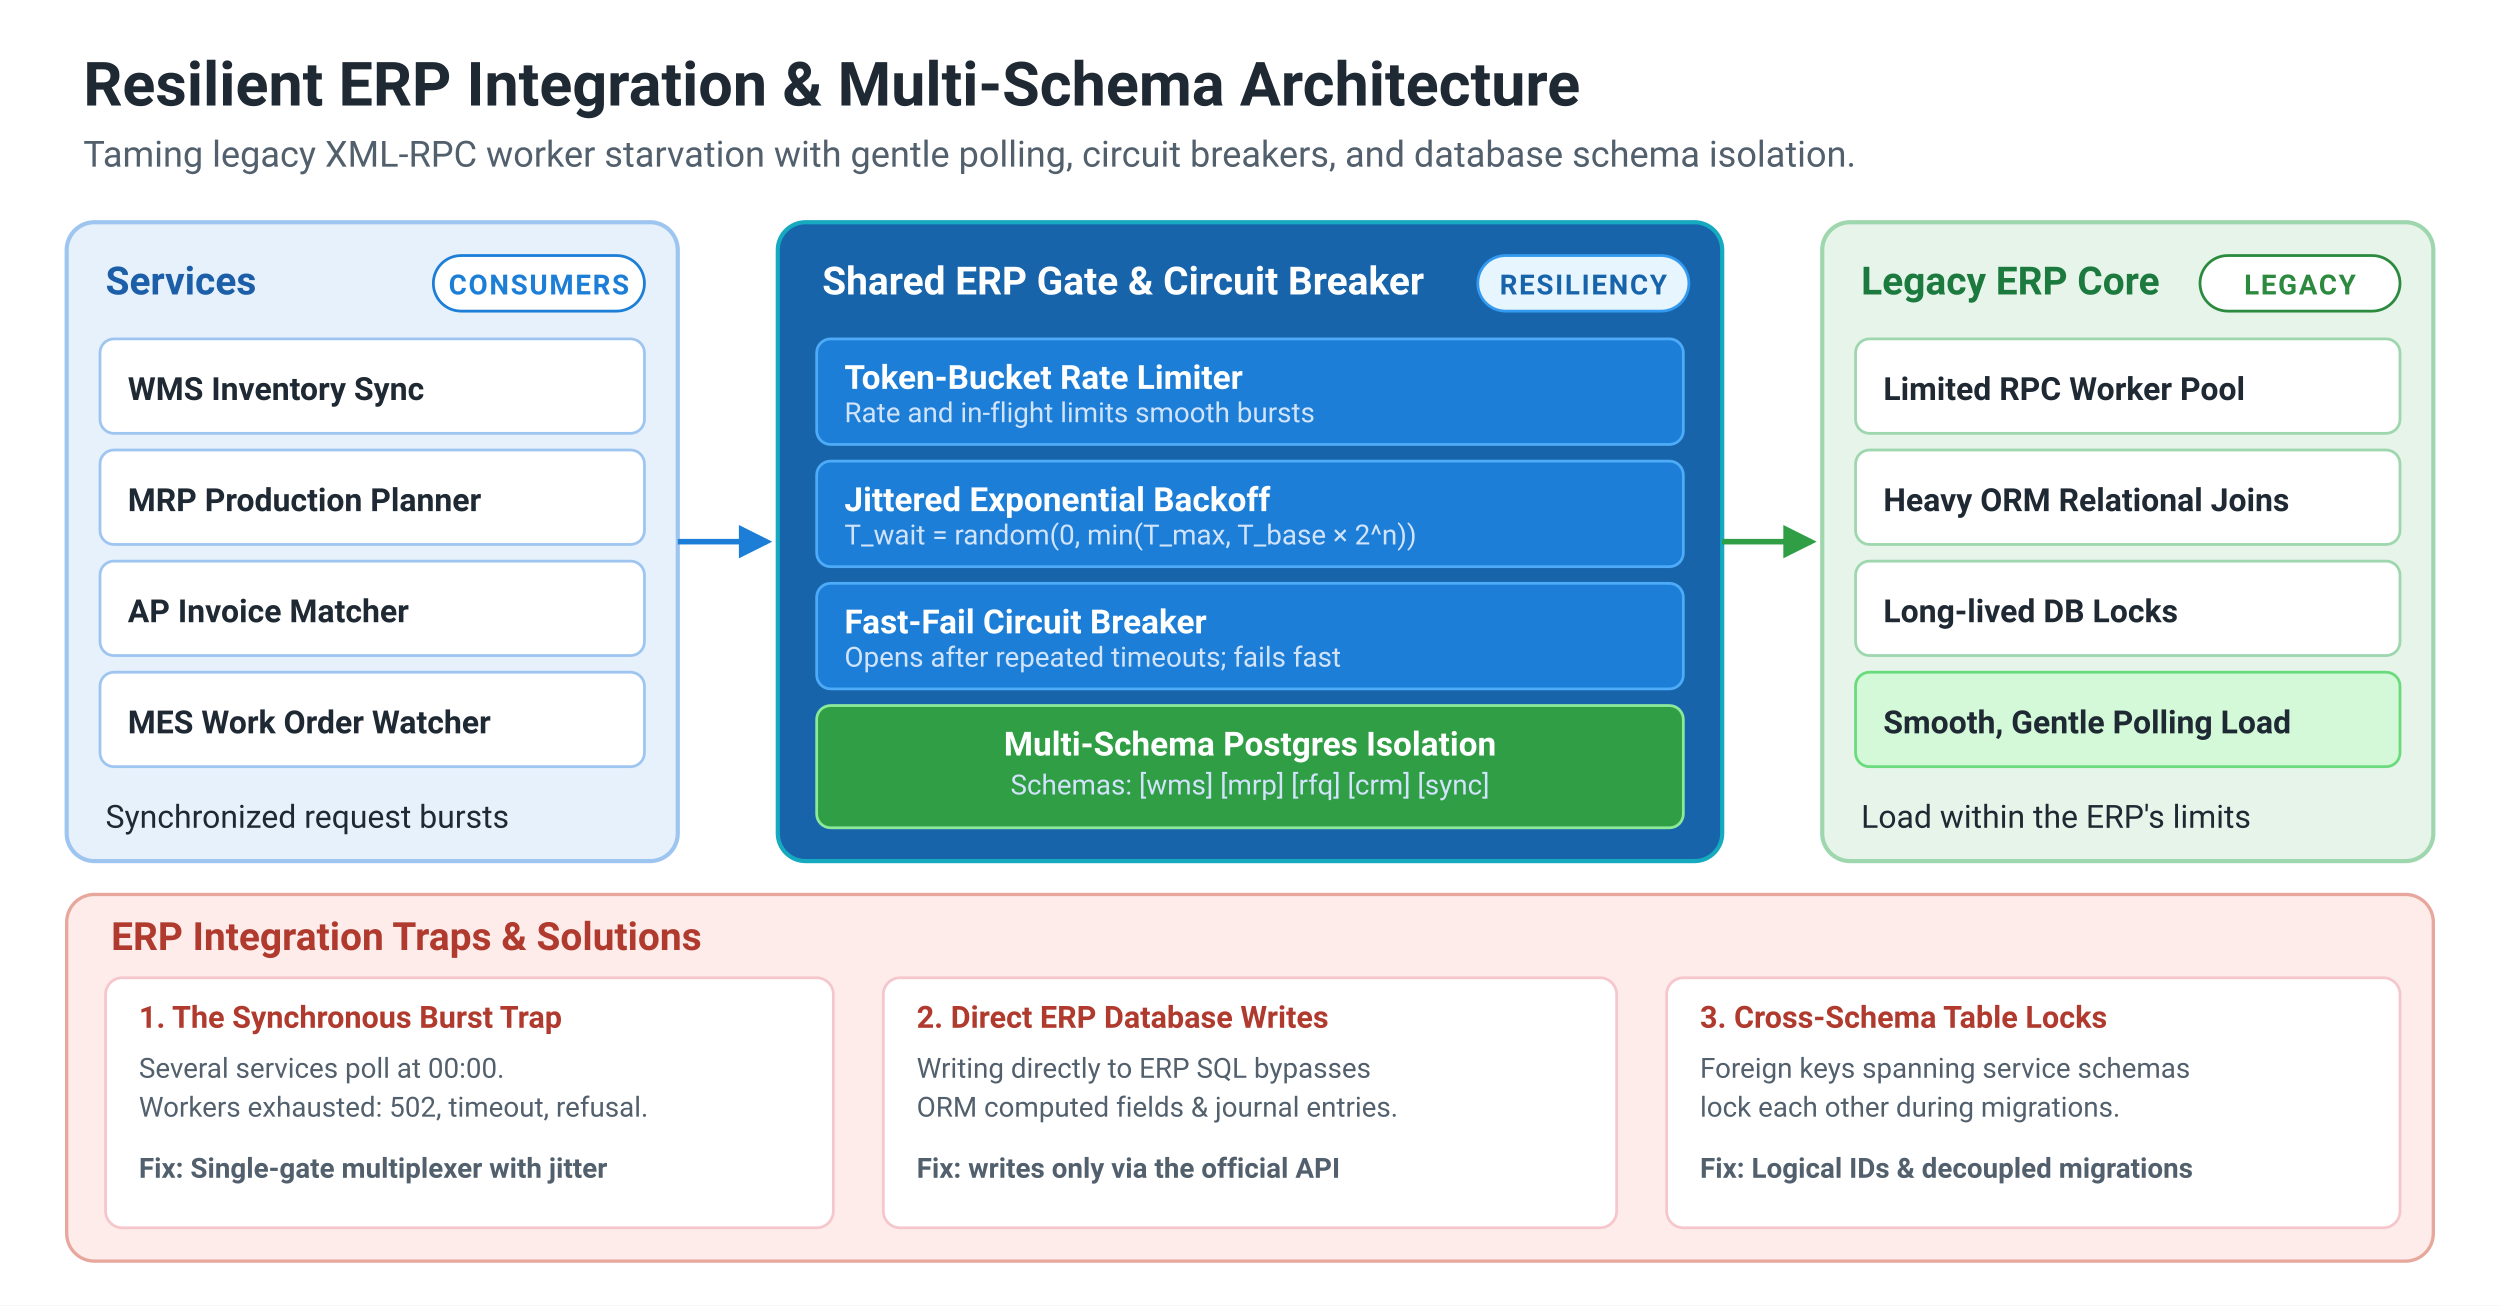
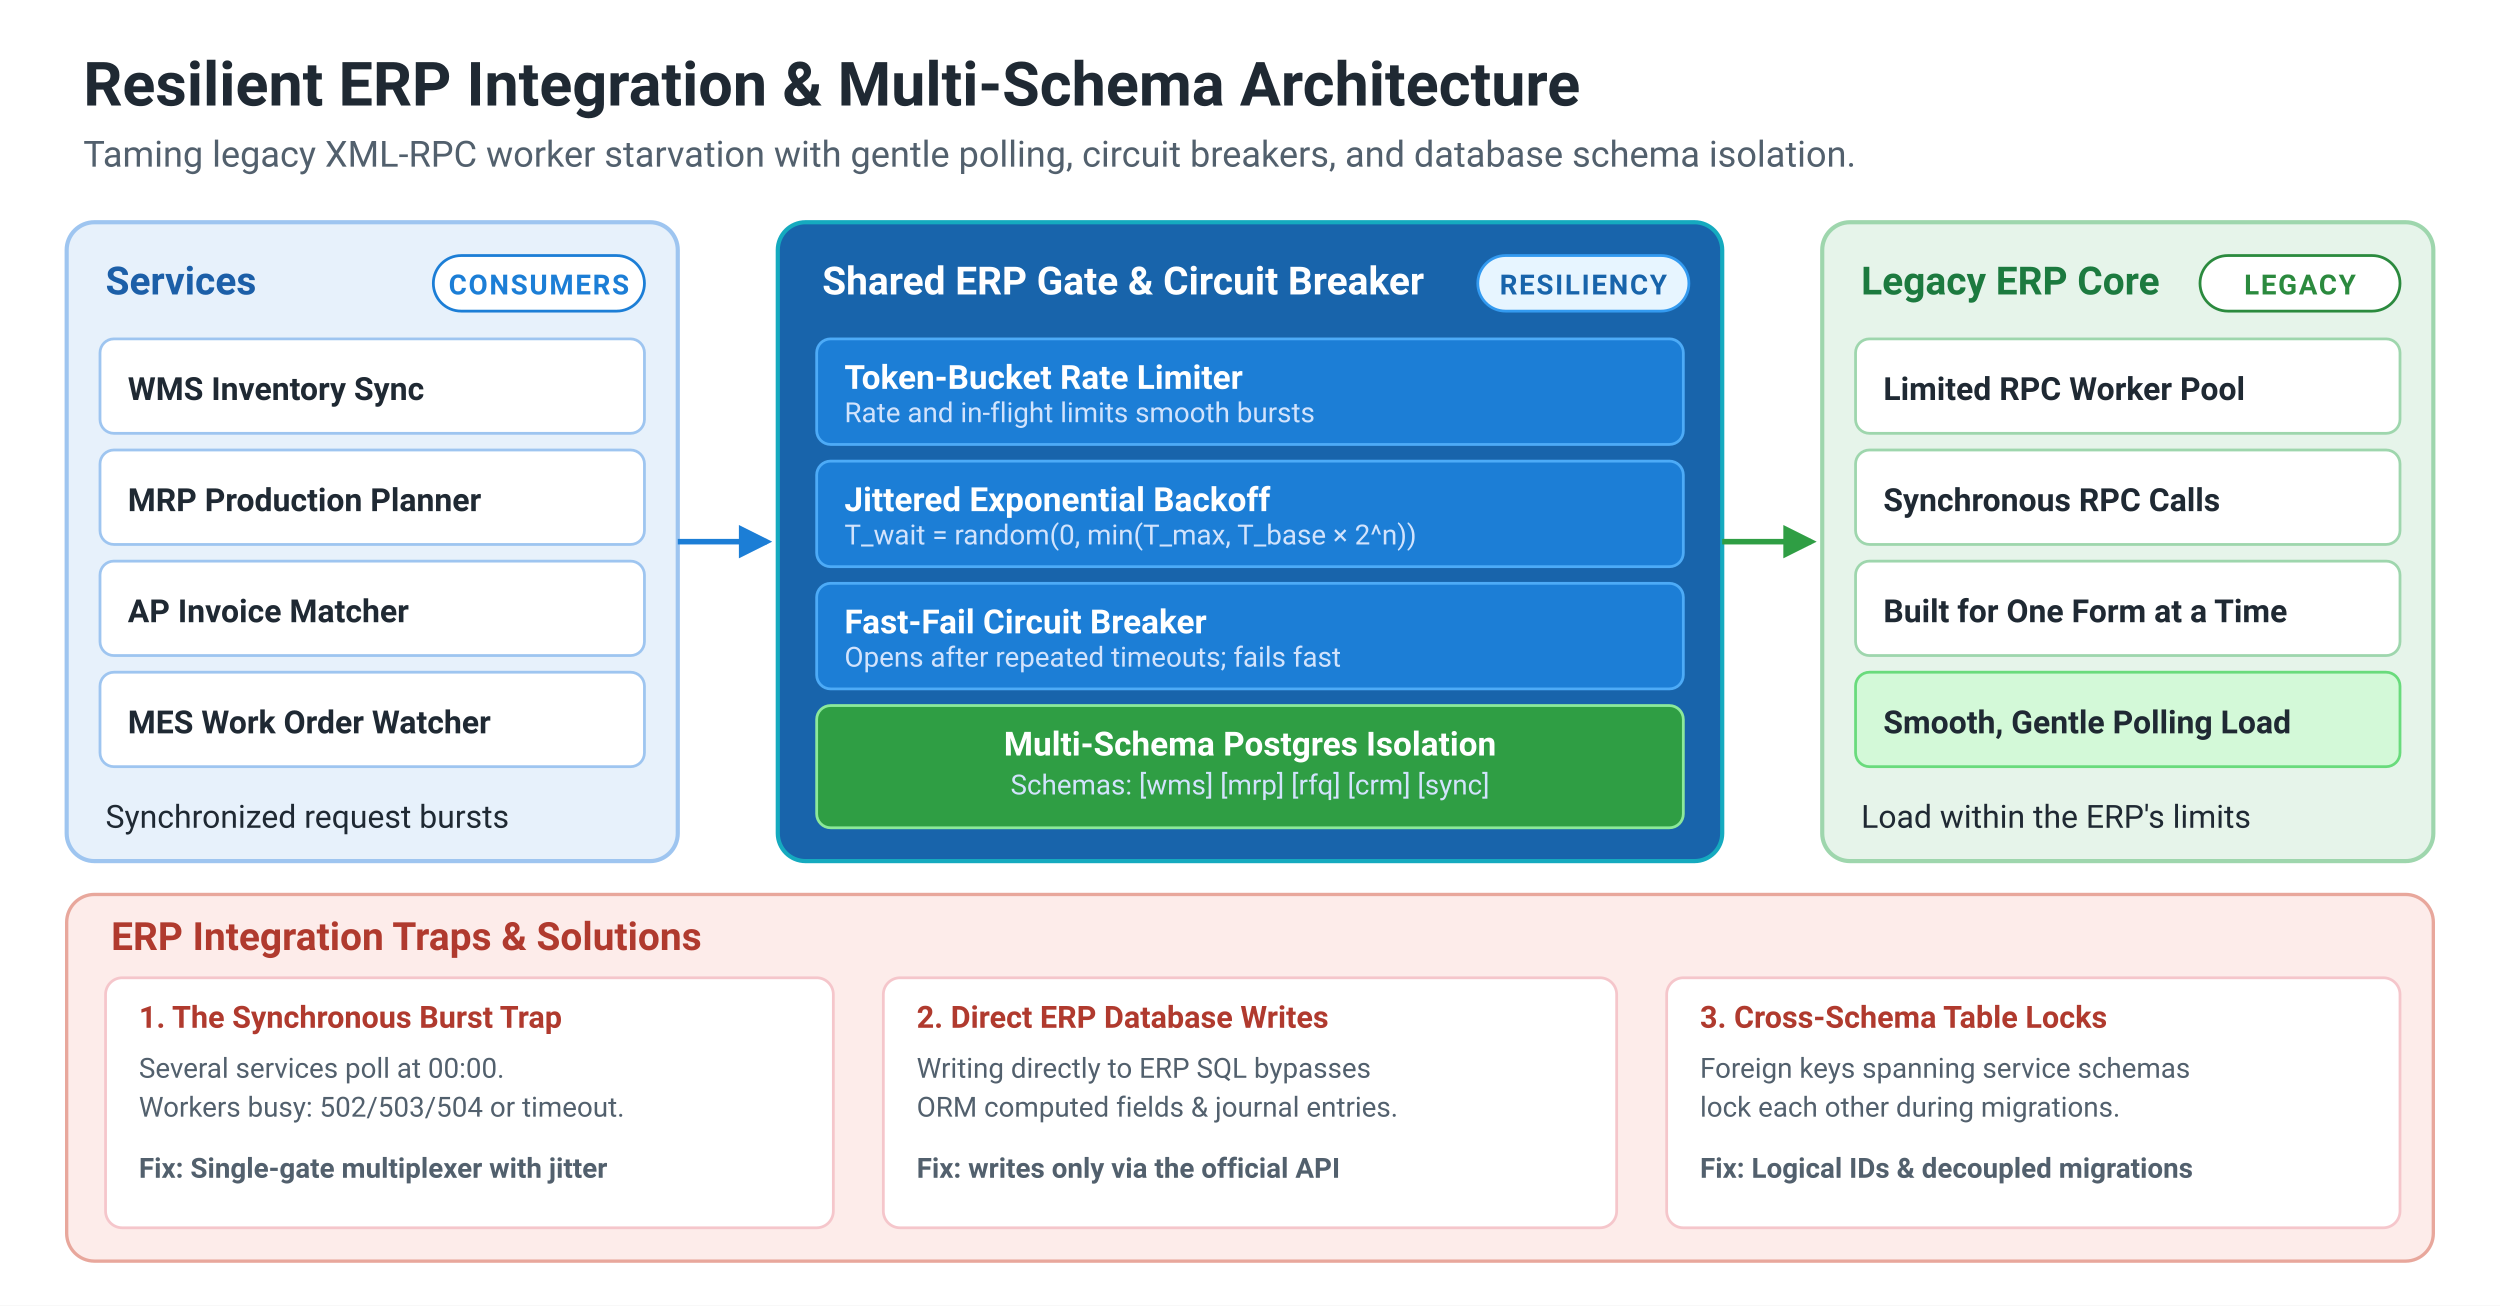
<svg xmlns="http://www.w3.org/2000/svg" viewBox="0 0 900 470" width="900" height="470" role="img" aria-label="Resilient ERP integration architecture: gentle polling, token-bucket rate limiting, circuit breaker, and multi-schema PostgreSQL isolation">
  <style>
    text{font-family:'Segoe UI',Roboto,'Helvetica Neue',Arial,sans-serif}
    .title{font-size:22px;font-weight:700;fill:#1f2933}
    .sub{font-size:13px;fill:#52606d}
    .ph{font-size:14px;font-weight:700}
    .badge{font-size:10px;font-weight:700;letter-spacing:.6px}
    .row{font-size:11.5px;fill:#1f2933}
    .hub{font-size:12px;font-weight:700;fill:#ffffff}
    .hubs{font-size:10px;fill:#d2e3fc}
    .trap-title{font-size:11px;font-weight:700;fill:#b03a2e}
    .trap-desc{font-size:10px;fill:#52606d}
  </style>
  <rect width="900" height="470" fill="#ffffff" />
  <text x="30" y="38" class="title">Resilient ERP Integration &amp; Multi-Schema Architecture</text>
  <text x="30" y="60" class="sub">Taming legacy XML-RPC worker starvation with gentle polling, circuit breakers, and database schema isolation.</text>
  <defs>
    <marker id="m-blue4" markerWidth="8" markerHeight="8" refX="5" refY="3" orient="auto">
      <path d="M0,0 L6,3 L0,6 z" fill="#1c7ed6" />
    </marker>
    <marker id="m-green4" markerWidth="8" markerHeight="8" refX="5" refY="3" orient="auto">
      <path d="M0,0 L6,3 L0,6 z" fill="#2f9e44" />
    </marker>
    <marker id="m-red4" markerWidth="8" markerHeight="8" refX="5" refY="3" orient="auto">
      <path d="M0,0 L6,3 L0,6 z" fill="#e03131" />
    </marker>
  </defs>
  <rect x="24" y="80" width="220" height="230" rx="10" fill="#e7f1fb" stroke="#9ec5f0" stroke-width="1.5" />
  <text x="38" y="106" class="ph" fill="#1c5fa8">Services</text>
  <rect x="156" y="92" width="76" height="20" rx="10" fill="#ffffff" stroke="#1c7ed6" />
  <text x="194" y="106" text-anchor="middle" class="badge" fill="#1c7ed6">CONSUMERS</text>
  <rect x="36" y="122" width="196" height="34" rx="5" fill="#ffffff" stroke="#9ec5f0" />
  <text x="46" y="144" class="row" font-weight="bold">WMS Inventory Sync</text>
  <rect x="36" y="162" width="196" height="34" rx="5" fill="#ffffff" stroke="#9ec5f0" />
  <text x="46" y="184" class="row" font-weight="bold">MRP Production Planner</text>
  <rect x="36" y="202" width="196" height="34" rx="5" fill="#ffffff" stroke="#9ec5f0" />
  <text x="46" y="224" class="row" font-weight="bold">AP Invoice Matcher</text>
  <rect x="36" y="242" width="196" height="34" rx="5" fill="#ffffff" stroke="#9ec5f0" />
  <text x="46" y="264" class="row" font-weight="bold">MES Work Order Watcher</text>
  <text x="38" y="298" class="row" font-size="10.5px" fill="#1c5fa8">Synchronized request bursts</text>
  <line x1="244" y1="195" x2="276" y2="195" stroke="#1c7ed6" stroke-width="2" marker-end="url(#m-blue4)" />
  <rect x="280" y="80" width="340" height="230" rx="10" fill="#1864ab" stroke="#15aabf" stroke-width="1.5" />
  <text x="296" y="106" class="ph" fill="#ffffff">Shared ERP Gate &amp; Circuit Breaker</text>
  <rect x="532" y="92" width="76" height="20" rx="10" fill="#e7f5ff" stroke="#339af0" />
  <text x="570" y="106" text-anchor="middle" class="badge" fill="#1864ab">RESILIENCY</text>
  <rect x="294" y="122" width="312" height="38" rx="5" fill="#1c7ed6" stroke="#4dabf7" />
  <text x="304" y="140" class="hub">Token-Bucket Rate Limiter</text>
  <text x="304" y="152" class="hubs">Rate and in-flight limits smooth bursts</text>
  <rect x="294" y="166" width="312" height="38" rx="5" fill="#1c7ed6" stroke="#4dabf7" />
  <text x="304" y="184" class="hub">Jittered Exponential Backoff</text>
  <text x="304" y="196" class="hubs">T_wait = random(0, min(T_max, T_base × 2^n))</text>
  <rect x="294" y="210" width="312" height="38" rx="5" fill="#1c7ed6" stroke="#4dabf7" />
  <text x="304" y="228" class="hub">Fast-Fail Circuit Breaker</text>
  <text x="304" y="240" class="hubs">Opens after repeated timeouts; fails fast</text>
  <rect x="294" y="254" width="312" height="44" rx="5" fill="#2f9e44" stroke="#8ce99a" />
  <text x="450" y="272" text-anchor="middle" class="hub">Multi-Schema Postgres Isolation</text>
  <text x="450" y="286" text-anchor="middle" class="hubs">Schemas: [wms] [mrp] [rfq] [crm] [sync]</text>
  <line x1="620" y1="195" x2="652" y2="195" stroke="#2f9e44" stroke-width="2" marker-end="url(#m-green4)" />
  <rect x="656" y="80" width="220" height="230" rx="10" fill="#e6f4ea" stroke="#9ed6ad" stroke-width="1.5" />
  <text x="670" y="106" class="ph" fill="#1c7a3f">Legacy ERP Core</text>
  <rect x="792" y="92" width="72" height="20" rx="10" fill="#ffffff" stroke="#2b8a3e" />
  <text x="828" y="106" text-anchor="middle" class="badge" fill="#2b8a3e">LEGACY</text>
  <rect x="668" y="122" width="196" height="34" rx="5" fill="#ffffff" stroke="#9ed6ad" />
  <text x="678" y="144" class="row" font-weight="bold">Limited RPC Worker Pool</text>
  <rect x="668" y="162" width="196" height="34" rx="5" fill="#ffffff" stroke="#9ed6ad" />
-   <text x="678" y="184" class="row" font-weight="bold">Heavy ORM Relational Joins</text>
+   <text x="678" y="184" class="row" font-weight="bold">Synchronous RPC Calls</text>
  <rect x="668" y="202" width="196" height="34" rx="5" fill="#ffffff" stroke="#9ed6ad" />
-   <text x="678" y="224" class="row" font-weight="bold">Long-lived DB Locks</text>
+   <text x="678" y="224" class="row" font-weight="bold">Built for One Form at a Time</text>
  <rect x="668" y="242" width="196" height="34" rx="5" fill="#d3f9d8" stroke="#69db7c" />
  <text x="678" y="264" class="row" font-weight="bold" fill="#2b8a3e">Smooth, Gentle Polling Load</text>
  <text x="670" y="298" class="row" font-size="10.5px" fill="#1c7a3f">Load within the ERP's limits</text>
  <rect x="24" y="322" width="852" height="132" rx="10" fill="#fdecea" stroke="#e8a79c" stroke-width="1.2" />
  <text x="40" y="342" class="ph" fill="#b03a2e">ERP Integration Traps &amp; Solutions</text>
  <rect x="38" y="352" width="262" height="90" rx="6" fill="#ffffff" stroke="#f5c6cb" />
  <text x="50" y="370" class="trap-title">1. The Synchronous Burst Trap</text>
  <text x="50" y="388" class="trap-desc">Several services poll at 00:00.</text>
-   <text x="50" y="402" class="trap-desc">Workers exhausted: 502, timeout, refusal.</text>
+   <text x="50" y="402" class="trap-desc">Workers busy: 502/503/504 or timeout.</text>
  <text x="50" y="424" class="trap-desc" font-weight="bold" fill="#c92a2a">Fix: Single-gate multiplexer with jitter</text>
  <rect x="318" y="352" width="264" height="90" rx="6" fill="#ffffff" stroke="#f5c6cb" />
  <text x="330" y="370" class="trap-title">2. Direct ERP Database Writes</text>
  <text x="330" y="388" class="trap-desc">Writing directly to ERP SQL bypasses</text>
  <text x="330" y="402" class="trap-desc">ORM computed fields &amp; journal entries.</text>
  <text x="330" y="424" class="trap-desc" font-weight="bold" fill="#c92a2a">Fix: writes only via the official API</text>
  <rect x="600" y="352" width="264" height="90" rx="6" fill="#ffffff" stroke="#f5c6cb" />
  <text x="612" y="370" class="trap-title">3. Cross-Schema Table Locks</text>
  <text x="612" y="388" class="trap-desc">Foreign keys spanning service schemas</text>
  <text x="612" y="402" class="trap-desc">lock each other during migrations.</text>
  <text x="612" y="424" class="trap-desc" font-weight="bold" fill="#c92a2a">Fix: Logical IDs &amp; decoupled migrations</text>
</svg>
